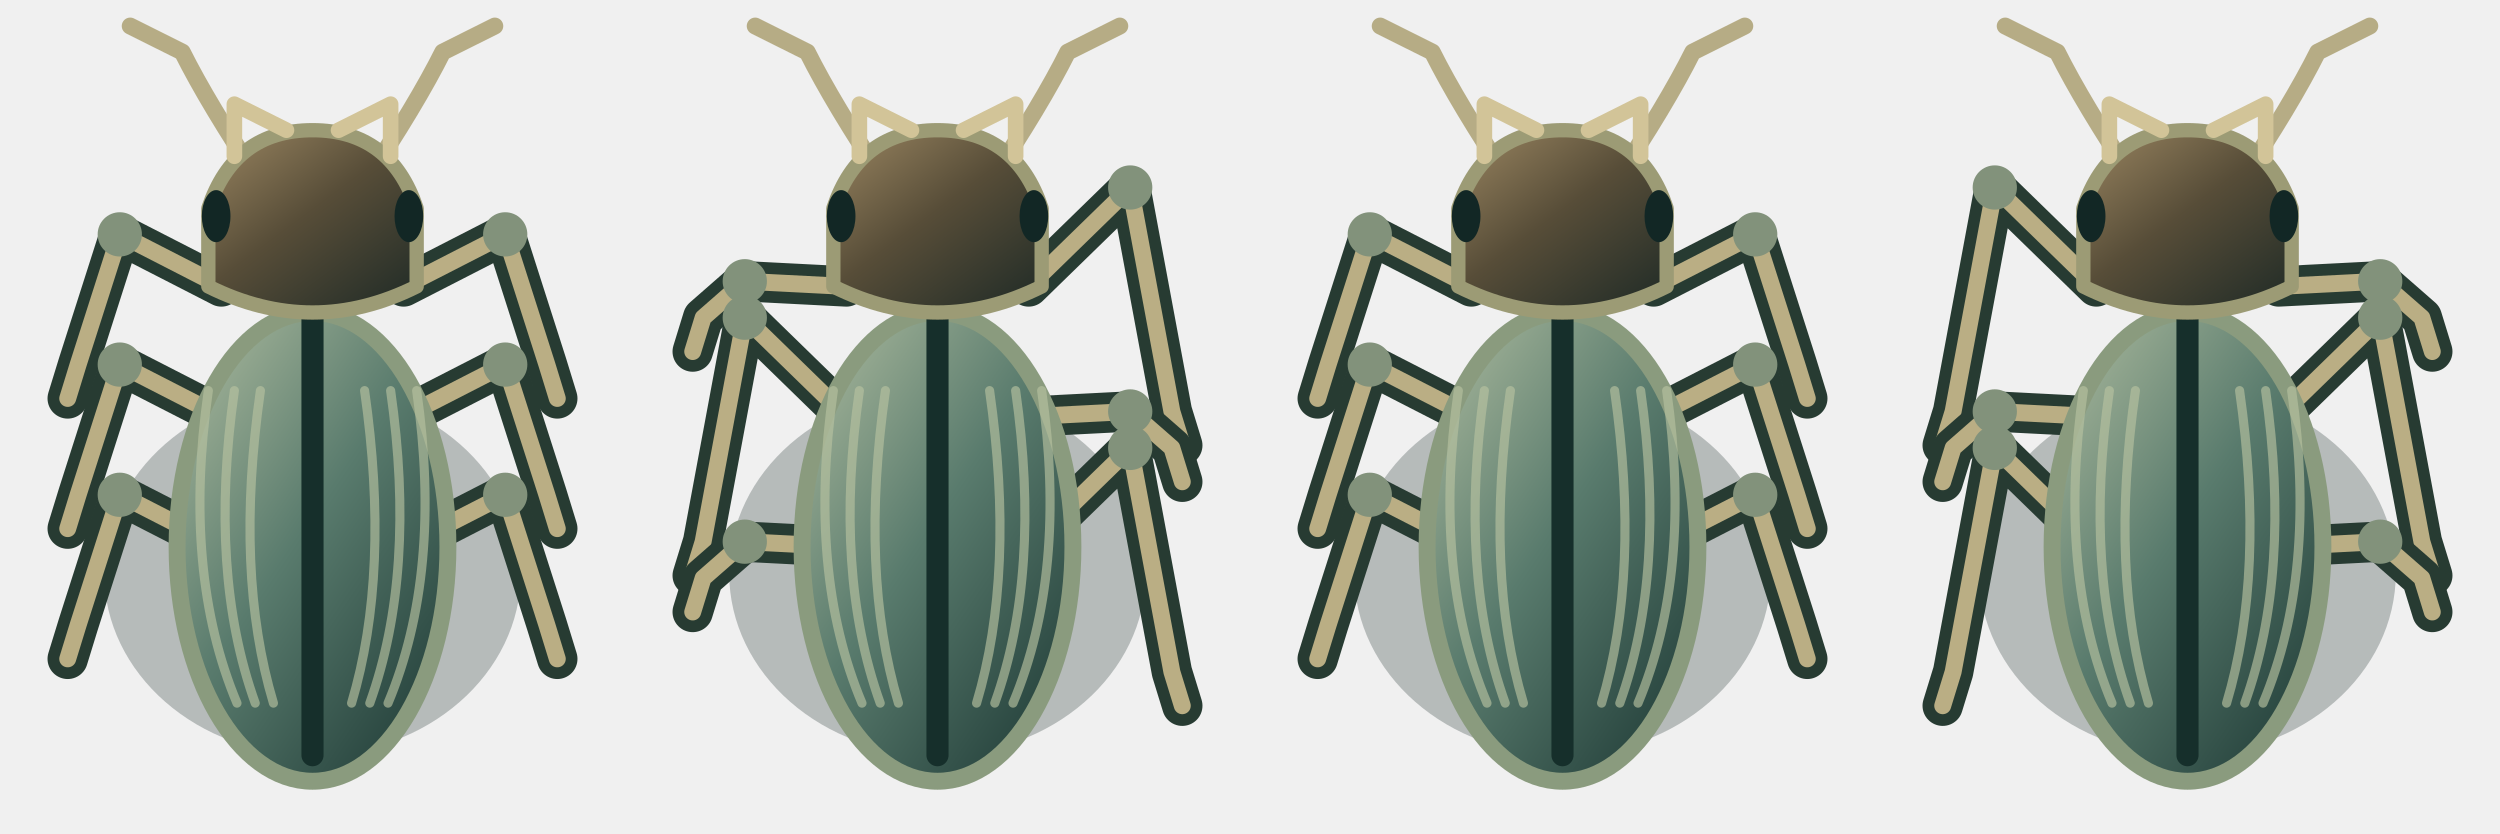
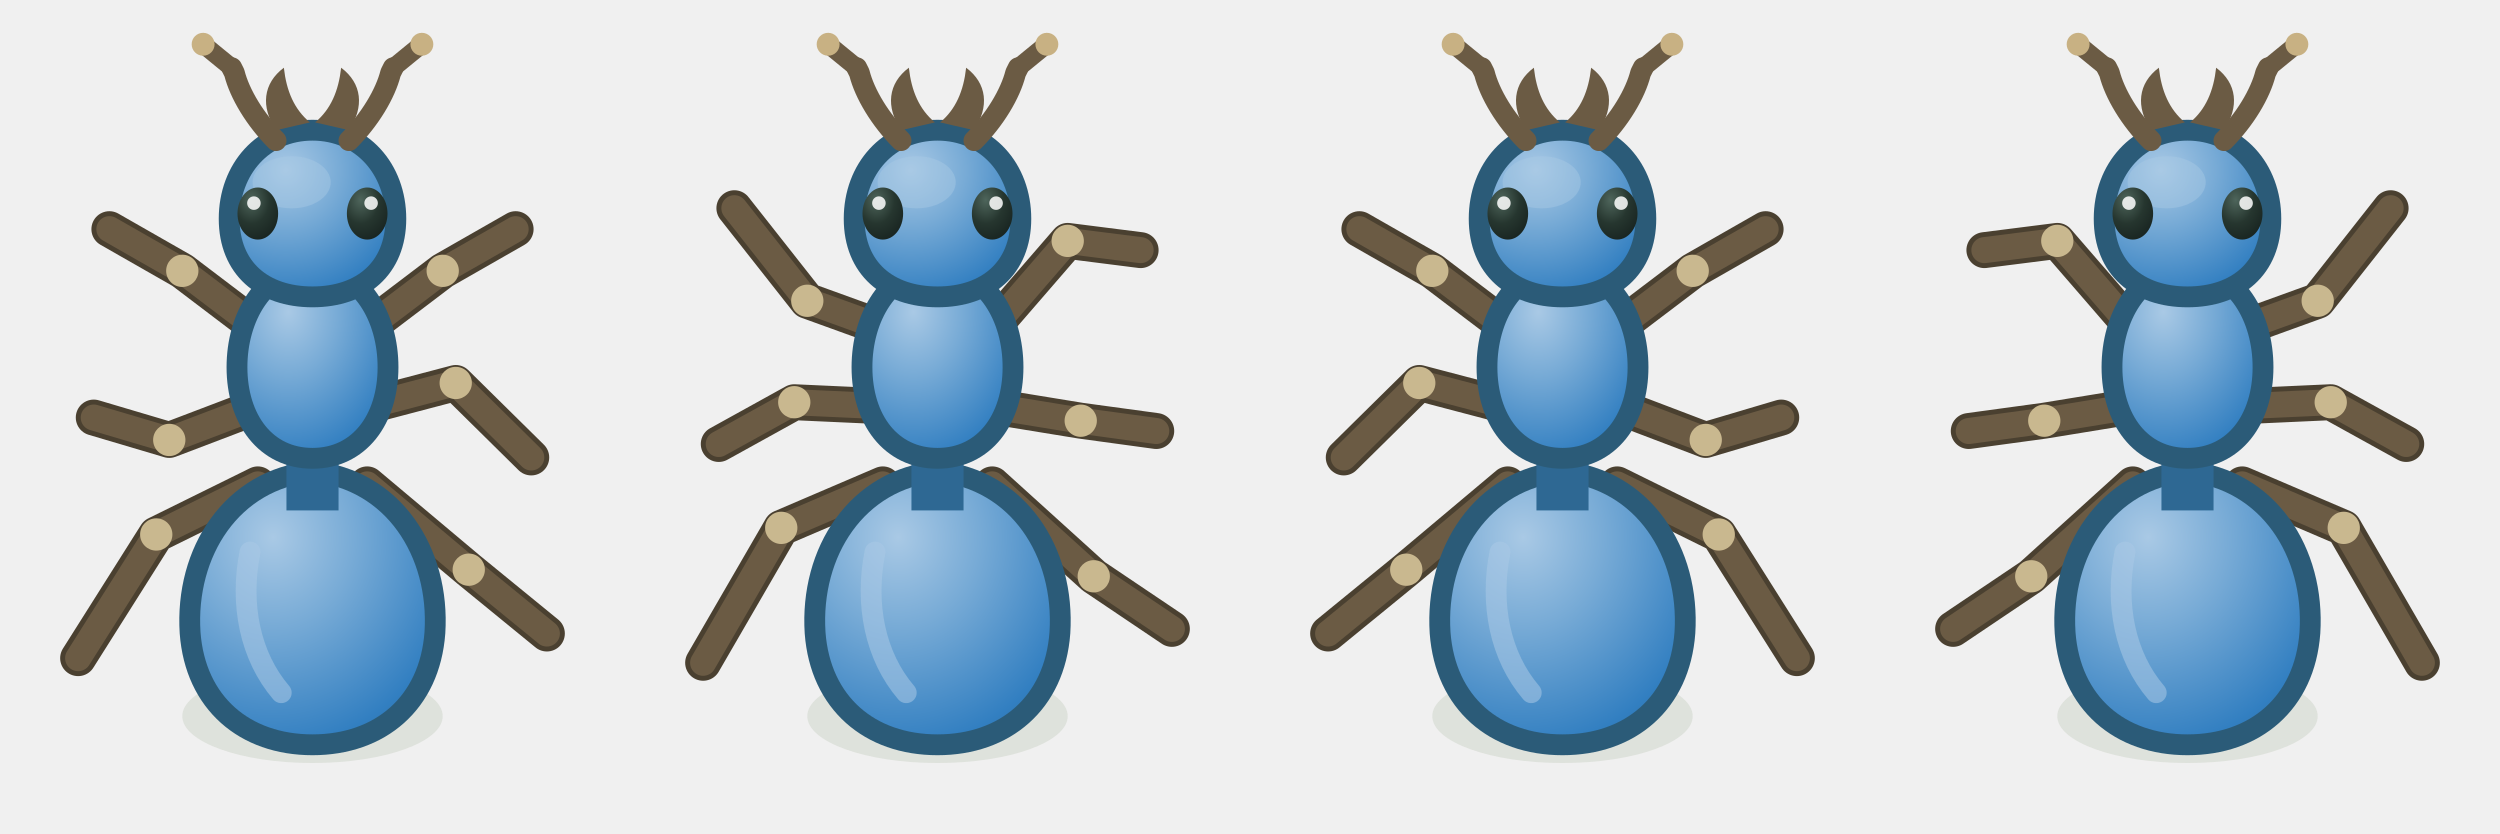
<svg xmlns="http://www.w3.org/2000/svg" width="96" height="32" viewBox="0 0 96 32">
  <defs>
-     <linearGradient id="wood" x1="0%" y1="0%" x2="85%" y2="100%">
-       <stop offset="0.000" stop-color="#9b8661" />
-       <stop offset="0.500" stop-color="#574d38" />
-       <stop offset="1.000" stop-color="#252e28" />
+     <radialGradient id="own" cx="0.34" cy="0.24" r="0.96">
+       <stop offset="0" stop-color="#A9C9E5" />
+       <stop offset="0.34" stop-color="#78ABD6" />
+       <stop offset="0.8" stop-color="#327FC1" />
+       <stop offset="1" stop-color="#2E6893" />
+     </radialGradient>
+     <linearGradient id="shell" x1="0" y1="0" x2="0.35" y2="1">
+       <stop offset="0" stop-color="#78ABD6" />
+       <stop offset="1" stop-color="#2E6893" />
    </linearGradient>
-     <linearGradient id="shell" x1="0%" y1="0%" x2="85%" y2="100%">
-       <stop offset="0.000" stop-color="#d4c5a0" />
-       <stop offset="0.500" stop-color="#8e9175" />
-       <stop offset="1.000" stop-color="#3b5047" />
-     </linearGradient>
-     <linearGradient id="copper" x1="0%" y1="0%" x2="85%" y2="100%">
-       <stop offset="0.000" stop-color="#e0cb94" />
-       <stop offset="0.333" stop-color="#9c8051" />
-       <stop offset="0.667" stop-color="#493f30" />
-       <stop offset="1.000" stop-color="#b49b66" />
-     </linearGradient>
-     <linearGradient id="resin" x1="0%" y1="0%" x2="85%" y2="100%">
-       <stop offset="0.000" stop-color="#ead2a0" />
-       <stop offset="0.333" stop-color="#ac864e" />
-       <stop offset="0.667" stop-color="#614e32" />
-       <stop offset="1.000" stop-color="#273934" />
-     </linearGradient>
-     <linearGradient id="wing" x1="0%" y1="0%" x2="85%" y2="100%">
-       <stop offset="0.000" stop-color="#b0bda0" />
-       <stop offset="0.500" stop-color="#597b6d" />
-       <stop offset="1.000" stop-color="#223e39" />
-     </linearGradient>
-     <linearGradient id="dark" x1="0%" y1="0%" x2="85%" y2="100%">
-       <stop offset="0.000" stop-color="#091919" />
-       <stop offset="1.000" stop-color="#26352e" />
-     </linearGradient>
-     <radialGradient id="lamp" cx="35%" cy="27%" r="80%">
-       <stop offset="0.000" stop-color="#fff0c0" />
-       <stop offset="0.500" stop-color="#b58d4d" />
-       <stop offset="1.000" stop-color="#473c2d" />
+     <radialGradient id="eye" cx="0.34" cy="0.24" r="0.9">
+       <stop offset="0" stop-color="#4E655B" />
+       <stop offset="0.5" stop-color="#26362F" />
+       <stop offset="1" stop-color="#16211E" />
    </radialGradient>
    <clipPath id="cell0" clipPathUnits="userSpaceOnUse">
      <rect x="0" y="0" width="24" height="32" />
    </clipPath>
    <clipPath id="cell1" clipPathUnits="userSpaceOnUse">
      <rect x="0" y="0" width="24" height="32" />
    </clipPath>
    <clipPath id="cell2" clipPathUnits="userSpaceOnUse">
      <rect x="0" y="0" width="24" height="32" />
    </clipPath>
    <clipPath id="cell3" clipPathUnits="userSpaceOnUse">
      <rect x="0" y="0" width="24" height="32" />
    </clipPath>
  </defs>
  <g transform="translate(0 0)" data-frame="0" data-bounds="0 0 24 32">
    <g clip-path="url(#cell0)">
-       <ellipse cx="12" cy="22" rx="8" ry="7" fill="#081a18" stroke="none" stroke-width="1" opacity="0.25" />
-       <path d="M8.5 11 L4.6 9.00 L3.0 14.00 l-0.4 1.3" fill="none" stroke="#273b32" stroke-width="1.55" opacity="1" stroke-linejoin="round" stroke-linecap="round" />
-       <path d="M8.5 11 L4.6 9.00 L3.0 14.00 l-0.4 1.3" fill="none" stroke="#baae84" stroke-width="0.65" opacity="1" stroke-linejoin="round" stroke-linecap="round" />
-       <ellipse cx="4.6" cy="9.0" rx="0.85" ry="0.85" fill="#82927b" stroke="none" stroke-width="1" opacity="1" />
-       <path d="M8.5 16 L4.6 14.00 L3.0 19.00 l-0.4 1.3" fill="none" stroke="#273b32" stroke-width="1.55" opacity="1" stroke-linejoin="round" stroke-linecap="round" />
-       <path d="M8.5 16 L4.6 14.00 L3.0 19.00 l-0.4 1.3" fill="none" stroke="#baae84" stroke-width="0.65" opacity="1" stroke-linejoin="round" stroke-linecap="round" />
-       <ellipse cx="4.6" cy="14.0" rx="0.85" ry="0.85" fill="#82927b" stroke="none" stroke-width="1" opacity="1" />
-       <path d="M8.5 21 L4.6 19.00 L3.0 24.00 l-0.4 1.3" fill="none" stroke="#273b32" stroke-width="1.55" opacity="1" stroke-linejoin="round" stroke-linecap="round" />
-       <path d="M8.5 21 L4.6 19.00 L3.0 24.00 l-0.4 1.3" fill="none" stroke="#baae84" stroke-width="0.65" opacity="1" stroke-linejoin="round" stroke-linecap="round" />
-       <ellipse cx="4.6" cy="19.0" rx="0.85" ry="0.85" fill="#82927b" stroke="none" stroke-width="1" opacity="1" />
-       <path d="M15.5 11 L19.4 9.00 L21.0 14.00 l0.4 1.3" fill="none" stroke="#273b32" stroke-width="1.55" opacity="1" stroke-linejoin="round" stroke-linecap="round" />
-       <path d="M15.5 11 L19.4 9.00 L21.0 14.00 l0.4 1.3" fill="none" stroke="#baae84" stroke-width="0.65" opacity="1" stroke-linejoin="round" stroke-linecap="round" />
-       <ellipse cx="19.4" cy="9.0" rx="0.85" ry="0.85" fill="#82927b" stroke="none" stroke-width="1" opacity="1" />
-       <path d="M15.5 16 L19.4 14.00 L21.0 19.00 l0.4 1.3" fill="none" stroke="#273b32" stroke-width="1.55" opacity="1" stroke-linejoin="round" stroke-linecap="round" />
-       <path d="M15.5 16 L19.4 14.00 L21.0 19.00 l0.4 1.3" fill="none" stroke="#baae84" stroke-width="0.65" opacity="1" stroke-linejoin="round" stroke-linecap="round" />
-       <ellipse cx="19.4" cy="14.0" rx="0.85" ry="0.85" fill="#82927b" stroke="none" stroke-width="1" opacity="1" />
-       <path d="M15.5 21 L19.4 19.00 L21.0 24.00 l0.4 1.3" fill="none" stroke="#273b32" stroke-width="1.55" opacity="1" stroke-linejoin="round" stroke-linecap="round" />
-       <path d="M15.5 21 L19.4 19.00 L21.0 24.00 l0.4 1.3" fill="none" stroke="#baae84" stroke-width="0.65" opacity="1" stroke-linejoin="round" stroke-linecap="round" />
-       <ellipse cx="19.4" cy="19.0" rx="0.85" ry="0.85" fill="#82927b" stroke="none" stroke-width="1" opacity="1" />
-       <path d="M10 7 Q8 4 7 2 L5 1 M14 7 Q16 4 17 2 L19 1" fill="none" stroke="#b6ac85" stroke-width="0.65" opacity="1" stroke-linejoin="round" stroke-linecap="round" />
-       <ellipse cx="12" cy="21" rx="5.2" ry="9" fill="url(#wing)" stroke="#8a9b7e" stroke-width="0.65" opacity="1" />
-       <path d="M12 12 V29" fill="none" stroke="#162f2b" stroke-width="0.85" opacity="1" stroke-linejoin="round" stroke-linecap="round" />
-       <path d="M10 15 Q9 22 10.5 27" fill="none" stroke="#b7c2a0" stroke-width="0.35" opacity="0.65" stroke-linejoin="round" stroke-linecap="round" />
-       <path d="M9 15 Q8 22 9.8 27" fill="none" stroke="#b7c2a0" stroke-width="0.35" opacity="0.65" stroke-linejoin="round" stroke-linecap="round" />
-       <path d="M8 15 Q7 22 9.1 27" fill="none" stroke="#b7c2a0" stroke-width="0.35" opacity="0.65" stroke-linejoin="round" stroke-linecap="round" />
-       <path d="M14 15 Q15 22 13.5 27" fill="none" stroke="#b7c2a0" stroke-width="0.35" opacity="0.65" stroke-linejoin="round" stroke-linecap="round" />
-       <path d="M15 15 Q16 22 14.2 27" fill="none" stroke="#b7c2a0" stroke-width="0.35" opacity="0.65" stroke-linejoin="round" stroke-linecap="round" />
-       <path d="M16 15 Q17 22 14.9 27" fill="none" stroke="#b7c2a0" stroke-width="0.35" opacity="0.65" stroke-linejoin="round" stroke-linecap="round" />
-       <path d="M8 11 L8 8 Q9 5 12 5 Q15 5 16 8 L16 11 Q12 13 8 11Z" fill="url(#wood)" stroke="#9c9b75" stroke-width="0.55" opacity="1" stroke-linejoin="round" stroke-linecap="round" />
-       <path d="M9 6 L9 4 11 5 M15 6 L15 4 13 5" fill="none" stroke="#d2c498" stroke-width="0.6" opacity="1" stroke-linejoin="round" stroke-linecap="round" />
-       <ellipse cx="8.3" cy="8.3" rx="0.55" ry="1" fill="#122725" stroke="none" stroke-width="1" opacity="1" />
-       <ellipse cx="15.7" cy="8.3" rx="0.55" ry="1" fill="#122725" stroke="none" stroke-width="1" opacity="1" />
+       <ellipse cx="12" cy="27.5" rx="5" ry="1.8" fill="#7E9670" opacity=".16" />
+       <path d="M9.9 12.6L7 10.4L4.2 8.8" fill="none" stroke="#4A4030" stroke-width="1.38" stroke-linecap="round" stroke-linejoin="round" />
+       <path d="M9.9 12.6L7 10.4L4.2 8.8" fill="none" stroke="#6B5B44" stroke-width="1" stroke-linecap="round" stroke-linejoin="round" />
+       <circle cx="7" cy="10.4" r="0.62" fill="#C9B88F" />
+       <path d="M9.9 15.6L6.5 16.894L3.6 16.034" fill="none" stroke="#4A4030" stroke-width="1.38" stroke-linecap="round" stroke-linejoin="round" />
+       <path d="M9.9 15.6L6.5 16.894L3.6 16.034" fill="none" stroke="#6B5B44" stroke-width="1" stroke-linecap="round" stroke-linejoin="round" />
+       <circle cx="6.5" cy="16.894" r="0.62" fill="#C9B88F" />
+       <path d="M9.9 18.6L6 20.524L3 25.273" fill="none" stroke="#4A4030" stroke-width="1.38" stroke-linecap="round" stroke-linejoin="round" />
+       <path d="M9.9 18.6L6 20.524L3 25.273" fill="none" stroke="#6B5B44" stroke-width="1" stroke-linecap="round" stroke-linejoin="round" />
+       <circle cx="6" cy="20.524" r="0.62" fill="#C9B88F" />
+       <path d="M14.1 12.6L17 10.4L19.8 8.8" fill="none" stroke="#4A4030" stroke-width="1.38" stroke-linecap="round" stroke-linejoin="round" />
+       <path d="M14.1 12.6L17 10.4L19.8 8.8" fill="none" stroke="#6B5B44" stroke-width="1" stroke-linecap="round" stroke-linejoin="round" />
+       <circle cx="17" cy="10.4" r="0.62" fill="#C9B88F" />
+       <path d="M14.1 15.6L17.5 14.706L20.4 17.566" fill="none" stroke="#4A4030" stroke-width="1.38" stroke-linecap="round" stroke-linejoin="round" />
+       <path d="M14.1 15.6L17.5 14.706L20.4 17.566" fill="none" stroke="#6B5B44" stroke-width="1" stroke-linecap="round" stroke-linejoin="round" />
+       <circle cx="17.5" cy="14.706" r="0.62" fill="#C9B88F" />
+       <path d="M14.1 18.6L18 21.876L21 24.327" fill="none" stroke="#4A4030" stroke-width="1.38" stroke-linecap="round" stroke-linejoin="round" />
+       <path d="M14.1 18.6L18 21.876L21 24.327" fill="none" stroke="#6B5B44" stroke-width="1" stroke-linecap="round" stroke-linejoin="round" />
+       <circle cx="18" cy="21.876" r="0.62" fill="#C9B88F" />
+       <path d="M12 18.1C15.1 18.4 16.9 21.2 16.7 24.3C16.5 27 14.6 28.6 12 28.6C9.4 28.6 7.5 27 7.3 24.3C7.1 21.2 8.9 18.4 12 18.1Z" fill="url(#own)" stroke="#2B5B78" stroke-width=".8" />
+       <path d="M9.6 21.2C9.2 23.2 9.6 25.2 10.8 26.6" fill="none" stroke="#A9C9E5" stroke-width="0.8" stroke-linecap="round" stroke-linejoin="round" opacity=".55" />
+       <path d="M11 16.6H13V19.6H11Z" fill="#2E6893" />
+       <path d="M12 10.2C13.9 10.4 14.9 12.2 14.9 14.1C14.9 16.1 13.8 17.6 12 17.6C10.2 17.6 9.1 16.1 9.1 14.1C9.1 12.2 10.1 10.4 12 10.2Z" fill="url(#own)" stroke="#2B5B78" stroke-width=".8" />
+       <path d="M12 5C13.9 5 15.2 6.5 15.2 8.4C15.2 10.3 13.9 11.4 12 11.4C10.1 11.4 8.8 10.3 8.8 8.4C8.8 6.5 10.1 5 12 5Z" fill="url(#own)" stroke="#2B5B78" stroke-width=".8" />
+       <ellipse cx="11.2" cy="7" rx="1.5" ry="1" fill="#A9C9E5" opacity=".45" />
+       <path d="M10.6 5C10 4.1 10.1 3.2 10.9 2.6C11 3.5 11.3 4.2 11.9 4.7Z" fill="#6B5B44" />
+       <path d="M13.4 5C14 4.1 13.9 3.2 13.1 2.6C13 3.5 12.7 4.2 12.1 4.7Z" fill="#6B5B44" />
+       <ellipse cx="9.9" cy="8.2" rx="0.78" ry="1" fill="url(#eye)" />
+       <circle cx="9.75" cy="7.8" r="0.26" fill="#FFFFFF" opacity=".85" />
+       <ellipse cx="14.1" cy="8.2" rx="0.78" ry="1" fill="url(#eye)" />
+       <circle cx="14.25" cy="7.8" r="0.26" fill="#FFFFFF" opacity=".85" />
+       <path d="M10.6 5.4C9.8 4.6 9.2 3.6 9 2.8L8.9 2.6" fill="none" stroke="#6B5B44" stroke-width="0.8" stroke-linecap="round" stroke-linejoin="round" />
+       <path d="M8.9 2.6L7.8 1.7" fill="none" stroke="#6B5B44" stroke-width="0.7" stroke-linecap="round" stroke-linejoin="round" />
+       <path d="M13.4 5.4C14.2 4.6 14.8 3.6 15 2.8L15.1 2.6" fill="none" stroke="#6B5B44" stroke-width="0.8" stroke-linecap="round" stroke-linejoin="round" />
+       <path d="M15.1 2.6L16.2 1.7" fill="none" stroke="#6B5B44" stroke-width="0.7" stroke-linecap="round" stroke-linejoin="round" />
+       <circle cx="7.8" cy="1.7" r="0.44" fill="#C8B183" />
+       <circle cx="16.2" cy="1.7" r="0.44" fill="#C8B183" />
    </g>
  </g>
  <g transform="translate(24 0)" data-frame="1" data-bounds="0 0 24 32">
    <g clip-path="url(#cell1)">
-       <ellipse cx="12" cy="22" rx="8" ry="7" fill="#081a18" stroke="none" stroke-width="1" opacity="0.25" />
-       <path d="M8.5 11 L4.6 10.80 L3.0 12.20 l-0.4 1.3" fill="none" stroke="#273b32" stroke-width="1.55" opacity="1" stroke-linejoin="round" stroke-linecap="round" />
-       <path d="M8.5 11 L4.6 10.80 L3.0 12.20 l-0.4 1.3" fill="none" stroke="#baae84" stroke-width="0.65" opacity="1" stroke-linejoin="round" stroke-linecap="round" />
-       <ellipse cx="4.6" cy="10.8" rx="0.85" ry="0.85" fill="#82927b" stroke="none" stroke-width="1" opacity="1" />
-       <path d="M8.5 16 L4.6 12.20 L3.0 20.80 l-0.4 1.3" fill="none" stroke="#273b32" stroke-width="1.55" opacity="1" stroke-linejoin="round" stroke-linecap="round" />
-       <path d="M8.5 16 L4.6 12.20 L3.0 20.80 l-0.4 1.3" fill="none" stroke="#baae84" stroke-width="0.65" opacity="1" stroke-linejoin="round" stroke-linecap="round" />
-       <ellipse cx="4.6" cy="12.2" rx="0.85" ry="0.85" fill="#82927b" stroke="none" stroke-width="1" opacity="1" />
-       <path d="M8.5 21 L4.6 20.80 L3.0 22.20 l-0.4 1.3" fill="none" stroke="#273b32" stroke-width="1.55" opacity="1" stroke-linejoin="round" stroke-linecap="round" />
-       <path d="M8.5 21 L4.6 20.80 L3.0 22.20 l-0.4 1.3" fill="none" stroke="#baae84" stroke-width="0.65" opacity="1" stroke-linejoin="round" stroke-linecap="round" />
-       <ellipse cx="4.6" cy="20.8" rx="0.85" ry="0.85" fill="#82927b" stroke="none" stroke-width="1" opacity="1" />
-       <path d="M15.5 11 L19.4 7.20 L21.0 15.80 l0.4 1.3" fill="none" stroke="#273b32" stroke-width="1.55" opacity="1" stroke-linejoin="round" stroke-linecap="round" />
-       <path d="M15.5 11 L19.4 7.20 L21.0 15.80 l0.4 1.3" fill="none" stroke="#baae84" stroke-width="0.65" opacity="1" stroke-linejoin="round" stroke-linecap="round" />
-       <ellipse cx="19.4" cy="7.2" rx="0.85" ry="0.85" fill="#82927b" stroke="none" stroke-width="1" opacity="1" />
-       <path d="M15.5 16 L19.4 15.80 L21.0 17.20 l0.4 1.3" fill="none" stroke="#273b32" stroke-width="1.55" opacity="1" stroke-linejoin="round" stroke-linecap="round" />
-       <path d="M15.5 16 L19.4 15.80 L21.0 17.20 l0.4 1.3" fill="none" stroke="#baae84" stroke-width="0.65" opacity="1" stroke-linejoin="round" stroke-linecap="round" />
-       <ellipse cx="19.4" cy="15.8" rx="0.85" ry="0.85" fill="#82927b" stroke="none" stroke-width="1" opacity="1" />
-       <path d="M15.5 21 L19.4 17.20 L21.0 25.80 l0.4 1.3" fill="none" stroke="#273b32" stroke-width="1.55" opacity="1" stroke-linejoin="round" stroke-linecap="round" />
-       <path d="M15.5 21 L19.4 17.20 L21.0 25.80 l0.4 1.3" fill="none" stroke="#baae84" stroke-width="0.65" opacity="1" stroke-linejoin="round" stroke-linecap="round" />
-       <ellipse cx="19.4" cy="17.2" rx="0.85" ry="0.85" fill="#82927b" stroke="none" stroke-width="1" opacity="1" />
-       <path d="M10 7 Q8 4 7 2 L5 1 M14 7 Q16 4 17 2 L19 1" fill="none" stroke="#b6ac85" stroke-width="0.65" opacity="1" stroke-linejoin="round" stroke-linecap="round" />
-       <ellipse cx="12" cy="21" rx="5.2" ry="9" fill="url(#wing)" stroke="#8a9b7e" stroke-width="0.65" opacity="1" />
-       <path d="M12 12 V29" fill="none" stroke="#162f2b" stroke-width="0.85" opacity="1" stroke-linejoin="round" stroke-linecap="round" />
-       <path d="M10 15 Q9 22 10.5 27" fill="none" stroke="#b7c2a0" stroke-width="0.35" opacity="0.65" stroke-linejoin="round" stroke-linecap="round" />
-       <path d="M9 15 Q8 22 9.8 27" fill="none" stroke="#b7c2a0" stroke-width="0.35" opacity="0.65" stroke-linejoin="round" stroke-linecap="round" />
-       <path d="M8 15 Q7 22 9.1 27" fill="none" stroke="#b7c2a0" stroke-width="0.35" opacity="0.65" stroke-linejoin="round" stroke-linecap="round" />
-       <path d="M14 15 Q15 22 13.5 27" fill="none" stroke="#b7c2a0" stroke-width="0.35" opacity="0.65" stroke-linejoin="round" stroke-linecap="round" />
-       <path d="M15 15 Q16 22 14.2 27" fill="none" stroke="#b7c2a0" stroke-width="0.35" opacity="0.65" stroke-linejoin="round" stroke-linecap="round" />
-       <path d="M16 15 Q17 22 14.9 27" fill="none" stroke="#b7c2a0" stroke-width="0.35" opacity="0.65" stroke-linejoin="round" stroke-linecap="round" />
-       <path d="M8 11 L8 8 Q9 5 12 5 Q15 5 16 8 L16 11 Q12 13 8 11Z" fill="url(#wood)" stroke="#9c9b75" stroke-width="0.55" opacity="1" stroke-linejoin="round" stroke-linecap="round" />
-       <path d="M9 6 L9 4 11 5 M15 6 L15 4 13 5" fill="none" stroke="#d2c498" stroke-width="0.6" opacity="1" stroke-linejoin="round" stroke-linecap="round" />
-       <ellipse cx="8.3" cy="8.3" rx="0.55" ry="1" fill="#122725" stroke="none" stroke-width="1" opacity="1" />
-       <ellipse cx="15.7" cy="8.3" rx="0.55" ry="1" fill="#122725" stroke="none" stroke-width="1" opacity="1" />
+       <ellipse cx="12" cy="27.5" rx="5" ry="1.8" fill="#7E9670" opacity=".16" />
+       <path d="M9.9 12.6L7 11.55L4.2 7.995" fill="none" stroke="#4A4030" stroke-width="1.38" stroke-linecap="round" stroke-linejoin="round" />
+       <path d="M9.9 12.6L7 11.55L4.2 7.995" fill="none" stroke="#6B5B44" stroke-width="1" stroke-linecap="round" stroke-linejoin="round" />
+       <circle cx="7" cy="11.55" r="0.62" fill="#C9B88F" />
+       <path d="M9.9 15.6L6.5 15.445L3.6 17.049" fill="none" stroke="#4A4030" stroke-width="1.38" stroke-linecap="round" stroke-linejoin="round" />
+       <path d="M9.9 15.6L6.5 15.445L3.6 17.049" fill="none" stroke="#6B5B44" stroke-width="1" stroke-linecap="round" stroke-linejoin="round" />
+       <circle cx="6.5" cy="15.445" r="0.62" fill="#C9B88F" />
+       <path d="M9.9 18.6L6 20.27L3 25.451" fill="none" stroke="#4A4030" stroke-width="1.38" stroke-linecap="round" stroke-linejoin="round" />
+       <path d="M9.9 18.6L6 20.27L3 25.451" fill="none" stroke="#6B5B44" stroke-width="1" stroke-linecap="round" stroke-linejoin="round" />
+       <circle cx="6" cy="20.27" r="0.62" fill="#C9B88F" />
+       <path d="M14.1 12.6L17 9.25L19.8 9.605" fill="none" stroke="#4A4030" stroke-width="1.38" stroke-linecap="round" stroke-linejoin="round" />
+       <path d="M14.1 12.6L17 9.25L19.8 9.605" fill="none" stroke="#6B5B44" stroke-width="1" stroke-linecap="round" stroke-linejoin="round" />
+       <circle cx="17" cy="9.25" r="0.62" fill="#C9B88F" />
+       <path d="M14.1 15.6L17.5 16.155L20.4 16.551" fill="none" stroke="#4A4030" stroke-width="1.38" stroke-linecap="round" stroke-linejoin="round" />
+       <path d="M14.1 15.6L17.5 16.155L20.4 16.551" fill="none" stroke="#6B5B44" stroke-width="1" stroke-linecap="round" stroke-linejoin="round" />
+       <circle cx="17.5" cy="16.155" r="0.62" fill="#C9B88F" />
+       <path d="M14.1 18.6L18 22.13L21 24.149" fill="none" stroke="#4A4030" stroke-width="1.38" stroke-linecap="round" stroke-linejoin="round" />
+       <path d="M14.1 18.6L18 22.13L21 24.149" fill="none" stroke="#6B5B44" stroke-width="1" stroke-linecap="round" stroke-linejoin="round" />
+       <circle cx="18" cy="22.13" r="0.62" fill="#C9B88F" />
+       <path d="M12 18.1C15.1 18.4 16.9 21.2 16.7 24.3C16.5 27 14.6 28.6 12 28.6C9.4 28.6 7.5 27 7.3 24.3C7.1 21.2 8.9 18.4 12 18.1Z" fill="url(#own)" stroke="#2B5B78" stroke-width=".8" />
+       <path d="M9.6 21.2C9.2 23.2 9.6 25.2 10.8 26.6" fill="none" stroke="#A9C9E5" stroke-width="0.8" stroke-linecap="round" stroke-linejoin="round" opacity=".55" />
+       <path d="M11 16.6H13V19.6H11Z" fill="#2E6893" />
+       <path d="M12 10.2C13.9 10.4 14.9 12.2 14.9 14.1C14.9 16.1 13.8 17.6 12 17.6C10.2 17.6 9.1 16.1 9.1 14.1C9.1 12.2 10.1 10.4 12 10.2Z" fill="url(#own)" stroke="#2B5B78" stroke-width=".8" />
+       <path d="M12 5C13.9 5 15.2 6.5 15.2 8.4C15.2 10.3 13.9 11.4 12 11.4C10.1 11.4 8.8 10.3 8.8 8.4C8.8 6.5 10.1 5 12 5Z" fill="url(#own)" stroke="#2B5B78" stroke-width=".8" />
+       <ellipse cx="11.2" cy="7" rx="1.5" ry="1" fill="#A9C9E5" opacity=".45" />
+       <path d="M10.6 5C10 4.1 10.1 3.2 10.9 2.6C11 3.5 11.3 4.2 11.9 4.7Z" fill="#6B5B44" />
+       <path d="M13.4 5C14 4.1 13.9 3.2 13.1 2.6C13 3.5 12.7 4.2 12.1 4.7Z" fill="#6B5B44" />
+       <ellipse cx="9.9" cy="8.2" rx="0.78" ry="1" fill="url(#eye)" />
+       <circle cx="9.75" cy="7.8" r="0.26" fill="#FFFFFF" opacity=".85" />
+       <ellipse cx="14.1" cy="8.2" rx="0.78" ry="1" fill="url(#eye)" />
+       <circle cx="14.25" cy="7.8" r="0.26" fill="#FFFFFF" opacity=".85" />
+       <path d="M10.6 5.4C9.8 4.6 9.2 3.6 9 2.8L8.9 2.6" fill="none" stroke="#6B5B44" stroke-width="0.8" stroke-linecap="round" stroke-linejoin="round" />
+       <path d="M8.9 2.6L7.8 1.7" fill="none" stroke="#6B5B44" stroke-width="0.7" stroke-linecap="round" stroke-linejoin="round" />
+       <path d="M13.4 5.4C14.2 4.6 14.8 3.6 15 2.8L15.1 2.6" fill="none" stroke="#6B5B44" stroke-width="0.8" stroke-linecap="round" stroke-linejoin="round" />
+       <path d="M15.1 2.6L16.2 1.7" fill="none" stroke="#6B5B44" stroke-width="0.7" stroke-linecap="round" stroke-linejoin="round" />
+       <circle cx="7.8" cy="1.7" r="0.44" fill="#C8B183" />
+       <circle cx="16.2" cy="1.7" r="0.44" fill="#C8B183" />
    </g>
  </g>
  <g transform="translate(48 0)" data-frame="2" data-bounds="0 0 24 32">
    <g clip-path="url(#cell2)">
-       <ellipse cx="12" cy="22" rx="8" ry="7" fill="#081a18" stroke="none" stroke-width="1" opacity="0.25" />
-       <path d="M8.5 11 L4.6 9.00 L3.0 14.00 l-0.4 1.3" fill="none" stroke="#273b32" stroke-width="1.55" opacity="1" stroke-linejoin="round" stroke-linecap="round" />
-       <path d="M8.5 11 L4.6 9.00 L3.0 14.00 l-0.4 1.3" fill="none" stroke="#baae84" stroke-width="0.65" opacity="1" stroke-linejoin="round" stroke-linecap="round" />
-       <ellipse cx="4.6" cy="9.0" rx="0.85" ry="0.85" fill="#82927b" stroke="none" stroke-width="1" opacity="1" />
-       <path d="M8.5 16 L4.6 14.00 L3.0 19.00 l-0.4 1.3" fill="none" stroke="#273b32" stroke-width="1.55" opacity="1" stroke-linejoin="round" stroke-linecap="round" />
-       <path d="M8.5 16 L4.6 14.00 L3.0 19.00 l-0.4 1.3" fill="none" stroke="#baae84" stroke-width="0.65" opacity="1" stroke-linejoin="round" stroke-linecap="round" />
-       <ellipse cx="4.6" cy="14.0" rx="0.85" ry="0.85" fill="#82927b" stroke="none" stroke-width="1" opacity="1" />
-       <path d="M8.5 21 L4.6 19.00 L3.0 24.00 l-0.4 1.3" fill="none" stroke="#273b32" stroke-width="1.55" opacity="1" stroke-linejoin="round" stroke-linecap="round" />
-       <path d="M8.5 21 L4.6 19.00 L3.0 24.00 l-0.4 1.3" fill="none" stroke="#baae84" stroke-width="0.65" opacity="1" stroke-linejoin="round" stroke-linecap="round" />
-       <ellipse cx="4.6" cy="19.0" rx="0.85" ry="0.85" fill="#82927b" stroke="none" stroke-width="1" opacity="1" />
-       <path d="M15.5 11 L19.4 9.00 L21.0 14.00 l0.4 1.3" fill="none" stroke="#273b32" stroke-width="1.55" opacity="1" stroke-linejoin="round" stroke-linecap="round" />
-       <path d="M15.5 11 L19.4 9.00 L21.0 14.00 l0.4 1.3" fill="none" stroke="#baae84" stroke-width="0.65" opacity="1" stroke-linejoin="round" stroke-linecap="round" />
-       <ellipse cx="19.4" cy="9.0" rx="0.85" ry="0.85" fill="#82927b" stroke="none" stroke-width="1" opacity="1" />
-       <path d="M15.5 16 L19.4 14.00 L21.0 19.00 l0.4 1.3" fill="none" stroke="#273b32" stroke-width="1.55" opacity="1" stroke-linejoin="round" stroke-linecap="round" />
-       <path d="M15.5 16 L19.4 14.00 L21.0 19.00 l0.4 1.3" fill="none" stroke="#baae84" stroke-width="0.65" opacity="1" stroke-linejoin="round" stroke-linecap="round" />
-       <ellipse cx="19.4" cy="14.0" rx="0.85" ry="0.85" fill="#82927b" stroke="none" stroke-width="1" opacity="1" />
-       <path d="M15.5 21 L19.4 19.00 L21.0 24.00 l0.4 1.3" fill="none" stroke="#273b32" stroke-width="1.55" opacity="1" stroke-linejoin="round" stroke-linecap="round" />
-       <path d="M15.5 21 L19.4 19.00 L21.0 24.00 l0.4 1.3" fill="none" stroke="#baae84" stroke-width="0.65" opacity="1" stroke-linejoin="round" stroke-linecap="round" />
-       <ellipse cx="19.4" cy="19.0" rx="0.85" ry="0.85" fill="#82927b" stroke="none" stroke-width="1" opacity="1" />
-       <path d="M10 7 Q8 4 7 2 L5 1 M14 7 Q16 4 17 2 L19 1" fill="none" stroke="#b6ac85" stroke-width="0.65" opacity="1" stroke-linejoin="round" stroke-linecap="round" />
-       <ellipse cx="12" cy="21" rx="5.2" ry="9" fill="url(#wing)" stroke="#8a9b7e" stroke-width="0.65" opacity="1" />
-       <path d="M12 12 V29" fill="none" stroke="#162f2b" stroke-width="0.85" opacity="1" stroke-linejoin="round" stroke-linecap="round" />
-       <path d="M10 15 Q9 22 10.5 27" fill="none" stroke="#b7c2a0" stroke-width="0.35" opacity="0.65" stroke-linejoin="round" stroke-linecap="round" />
-       <path d="M9 15 Q8 22 9.8 27" fill="none" stroke="#b7c2a0" stroke-width="0.35" opacity="0.65" stroke-linejoin="round" stroke-linecap="round" />
-       <path d="M8 15 Q7 22 9.1 27" fill="none" stroke="#b7c2a0" stroke-width="0.35" opacity="0.65" stroke-linejoin="round" stroke-linecap="round" />
-       <path d="M14 15 Q15 22 13.5 27" fill="none" stroke="#b7c2a0" stroke-width="0.35" opacity="0.65" stroke-linejoin="round" stroke-linecap="round" />
-       <path d="M15 15 Q16 22 14.2 27" fill="none" stroke="#b7c2a0" stroke-width="0.35" opacity="0.65" stroke-linejoin="round" stroke-linecap="round" />
-       <path d="M16 15 Q17 22 14.9 27" fill="none" stroke="#b7c2a0" stroke-width="0.35" opacity="0.65" stroke-linejoin="round" stroke-linecap="round" />
-       <path d="M8 11 L8 8 Q9 5 12 5 Q15 5 16 8 L16 11 Q12 13 8 11Z" fill="url(#wood)" stroke="#9c9b75" stroke-width="0.55" opacity="1" stroke-linejoin="round" stroke-linecap="round" />
-       <path d="M9 6 L9 4 11 5 M15 6 L15 4 13 5" fill="none" stroke="#d2c498" stroke-width="0.6" opacity="1" stroke-linejoin="round" stroke-linecap="round" />
-       <ellipse cx="8.3" cy="8.3" rx="0.55" ry="1" fill="#122725" stroke="none" stroke-width="1" opacity="1" />
-       <ellipse cx="15.7" cy="8.3" rx="0.55" ry="1" fill="#122725" stroke="none" stroke-width="1" opacity="1" />
+       <ellipse cx="12" cy="27.5" rx="5" ry="1.8" fill="#7E9670" opacity=".16" />
+       <path d="M9.9 12.6L7 10.4L4.2 8.8" fill="none" stroke="#4A4030" stroke-width="1.38" stroke-linecap="round" stroke-linejoin="round" />
+       <path d="M9.9 12.6L7 10.4L4.2 8.8" fill="none" stroke="#6B5B44" stroke-width="1" stroke-linecap="round" stroke-linejoin="round" />
+       <circle cx="7" cy="10.4" r="0.62" fill="#C9B88F" />
+       <path d="M9.9 15.6L6.5 14.706L3.6 17.566" fill="none" stroke="#4A4030" stroke-width="1.38" stroke-linecap="round" stroke-linejoin="round" />
+       <path d="M9.9 15.6L6.5 14.706L3.6 17.566" fill="none" stroke="#6B5B44" stroke-width="1" stroke-linecap="round" stroke-linejoin="round" />
+       <circle cx="6.5" cy="14.706" r="0.62" fill="#C9B88F" />
+       <path d="M9.9 18.6L6 21.876L3 24.327" fill="none" stroke="#4A4030" stroke-width="1.38" stroke-linecap="round" stroke-linejoin="round" />
+       <path d="M9.9 18.6L6 21.876L3 24.327" fill="none" stroke="#6B5B44" stroke-width="1" stroke-linecap="round" stroke-linejoin="round" />
+       <circle cx="6" cy="21.876" r="0.62" fill="#C9B88F" />
+       <path d="M14.1 12.6L17 10.4L19.8 8.8" fill="none" stroke="#4A4030" stroke-width="1.38" stroke-linecap="round" stroke-linejoin="round" />
+       <path d="M14.1 12.6L17 10.4L19.8 8.8" fill="none" stroke="#6B5B44" stroke-width="1" stroke-linecap="round" stroke-linejoin="round" />
+       <circle cx="17" cy="10.4" r="0.62" fill="#C9B88F" />
+       <path d="M14.1 15.6L17.5 16.894L20.4 16.034" fill="none" stroke="#4A4030" stroke-width="1.38" stroke-linecap="round" stroke-linejoin="round" />
+       <path d="M14.1 15.6L17.5 16.894L20.4 16.034" fill="none" stroke="#6B5B44" stroke-width="1" stroke-linecap="round" stroke-linejoin="round" />
+       <circle cx="17.5" cy="16.894" r="0.62" fill="#C9B88F" />
+       <path d="M14.1 18.6L18 20.524L21 25.273" fill="none" stroke="#4A4030" stroke-width="1.38" stroke-linecap="round" stroke-linejoin="round" />
+       <path d="M14.1 18.6L18 20.524L21 25.273" fill="none" stroke="#6B5B44" stroke-width="1" stroke-linecap="round" stroke-linejoin="round" />
+       <circle cx="18" cy="20.524" r="0.62" fill="#C9B88F" />
+       <path d="M12 18.1C15.1 18.4 16.9 21.2 16.7 24.3C16.5 27 14.6 28.6 12 28.6C9.4 28.6 7.5 27 7.3 24.3C7.1 21.2 8.9 18.4 12 18.1Z" fill="url(#own)" stroke="#2B5B78" stroke-width=".8" />
+       <path d="M9.6 21.2C9.2 23.2 9.6 25.2 10.8 26.6" fill="none" stroke="#A9C9E5" stroke-width="0.8" stroke-linecap="round" stroke-linejoin="round" opacity=".55" />
+       <path d="M11 16.6H13V19.6H11Z" fill="#2E6893" />
+       <path d="M12 10.2C13.9 10.4 14.9 12.2 14.9 14.1C14.9 16.1 13.8 17.6 12 17.6C10.2 17.6 9.1 16.1 9.1 14.1C9.1 12.2 10.1 10.4 12 10.2Z" fill="url(#own)" stroke="#2B5B78" stroke-width=".8" />
+       <path d="M12 5C13.9 5 15.2 6.5 15.2 8.4C15.2 10.3 13.9 11.4 12 11.4C10.1 11.4 8.8 10.3 8.8 8.4C8.8 6.5 10.1 5 12 5Z" fill="url(#own)" stroke="#2B5B78" stroke-width=".8" />
+       <ellipse cx="11.2" cy="7" rx="1.5" ry="1" fill="#A9C9E5" opacity=".45" />
+       <path d="M10.6 5C10 4.1 10.1 3.2 10.9 2.6C11 3.5 11.3 4.2 11.9 4.7Z" fill="#6B5B44" />
+       <path d="M13.4 5C14 4.1 13.9 3.2 13.1 2.6C13 3.5 12.7 4.2 12.1 4.7Z" fill="#6B5B44" />
+       <ellipse cx="9.9" cy="8.2" rx="0.78" ry="1" fill="url(#eye)" />
+       <circle cx="9.75" cy="7.8" r="0.26" fill="#FFFFFF" opacity=".85" />
+       <ellipse cx="14.1" cy="8.2" rx="0.78" ry="1" fill="url(#eye)" />
+       <circle cx="14.25" cy="7.8" r="0.26" fill="#FFFFFF" opacity=".85" />
+       <path d="M10.6 5.4C9.8 4.6 9.2 3.6 9 2.8L8.9 2.6" fill="none" stroke="#6B5B44" stroke-width="0.8" stroke-linecap="round" stroke-linejoin="round" />
+       <path d="M8.9 2.6L7.8 1.7" fill="none" stroke="#6B5B44" stroke-width="0.7" stroke-linecap="round" stroke-linejoin="round" />
+       <path d="M13.4 5.4C14.2 4.6 14.8 3.6 15 2.8L15.1 2.6" fill="none" stroke="#6B5B44" stroke-width="0.8" stroke-linecap="round" stroke-linejoin="round" />
+       <path d="M15.1 2.6L16.2 1.7" fill="none" stroke="#6B5B44" stroke-width="0.7" stroke-linecap="round" stroke-linejoin="round" />
+       <circle cx="7.8" cy="1.7" r="0.44" fill="#C8B183" />
+       <circle cx="16.2" cy="1.7" r="0.44" fill="#C8B183" />
    </g>
  </g>
  <g transform="translate(72 0)" data-frame="3" data-bounds="0 0 24 32">
    <g clip-path="url(#cell3)">
-       <ellipse cx="12" cy="22" rx="8" ry="7" fill="#081a18" stroke="none" stroke-width="1" opacity="0.25" />
-       <path d="M8.5 11 L4.6 7.20 L3.0 15.80 l-0.4 1.3" fill="none" stroke="#273b32" stroke-width="1.55" opacity="1" stroke-linejoin="round" stroke-linecap="round" />
-       <path d="M8.5 11 L4.6 7.20 L3.0 15.80 l-0.4 1.3" fill="none" stroke="#baae84" stroke-width="0.65" opacity="1" stroke-linejoin="round" stroke-linecap="round" />
-       <ellipse cx="4.6" cy="7.2" rx="0.85" ry="0.85" fill="#82927b" stroke="none" stroke-width="1" opacity="1" />
-       <path d="M8.5 16 L4.6 15.80 L3.0 17.20 l-0.4 1.3" fill="none" stroke="#273b32" stroke-width="1.55" opacity="1" stroke-linejoin="round" stroke-linecap="round" />
-       <path d="M8.5 16 L4.6 15.80 L3.0 17.20 l-0.4 1.3" fill="none" stroke="#baae84" stroke-width="0.65" opacity="1" stroke-linejoin="round" stroke-linecap="round" />
-       <ellipse cx="4.6" cy="15.8" rx="0.85" ry="0.85" fill="#82927b" stroke="none" stroke-width="1" opacity="1" />
-       <path d="M8.5 21 L4.6 17.20 L3.0 25.80 l-0.4 1.3" fill="none" stroke="#273b32" stroke-width="1.55" opacity="1" stroke-linejoin="round" stroke-linecap="round" />
-       <path d="M8.5 21 L4.6 17.20 L3.0 25.80 l-0.4 1.3" fill="none" stroke="#baae84" stroke-width="0.65" opacity="1" stroke-linejoin="round" stroke-linecap="round" />
-       <ellipse cx="4.6" cy="17.2" rx="0.85" ry="0.85" fill="#82927b" stroke="none" stroke-width="1" opacity="1" />
-       <path d="M15.5 11 L19.4 10.80 L21.0 12.20 l0.4 1.3" fill="none" stroke="#273b32" stroke-width="1.55" opacity="1" stroke-linejoin="round" stroke-linecap="round" />
-       <path d="M15.5 11 L19.4 10.80 L21.0 12.20 l0.4 1.3" fill="none" stroke="#baae84" stroke-width="0.65" opacity="1" stroke-linejoin="round" stroke-linecap="round" />
-       <ellipse cx="19.4" cy="10.8" rx="0.85" ry="0.85" fill="#82927b" stroke="none" stroke-width="1" opacity="1" />
-       <path d="M15.5 16 L19.4 12.20 L21.0 20.80 l0.4 1.3" fill="none" stroke="#273b32" stroke-width="1.55" opacity="1" stroke-linejoin="round" stroke-linecap="round" />
-       <path d="M15.5 16 L19.4 12.20 L21.0 20.80 l0.4 1.3" fill="none" stroke="#baae84" stroke-width="0.65" opacity="1" stroke-linejoin="round" stroke-linecap="round" />
-       <ellipse cx="19.4" cy="12.2" rx="0.85" ry="0.85" fill="#82927b" stroke="none" stroke-width="1" opacity="1" />
-       <path d="M15.5 21 L19.4 20.80 L21.0 22.20 l0.4 1.3" fill="none" stroke="#273b32" stroke-width="1.55" opacity="1" stroke-linejoin="round" stroke-linecap="round" />
-       <path d="M15.5 21 L19.4 20.80 L21.0 22.20 l0.4 1.3" fill="none" stroke="#baae84" stroke-width="0.65" opacity="1" stroke-linejoin="round" stroke-linecap="round" />
-       <ellipse cx="19.4" cy="20.8" rx="0.85" ry="0.85" fill="#82927b" stroke="none" stroke-width="1" opacity="1" />
-       <path d="M10 7 Q8 4 7 2 L5 1 M14 7 Q16 4 17 2 L19 1" fill="none" stroke="#b6ac85" stroke-width="0.65" opacity="1" stroke-linejoin="round" stroke-linecap="round" />
-       <ellipse cx="12" cy="21" rx="5.2" ry="9" fill="url(#wing)" stroke="#8a9b7e" stroke-width="0.65" opacity="1" />
-       <path d="M12 12 V29" fill="none" stroke="#162f2b" stroke-width="0.85" opacity="1" stroke-linejoin="round" stroke-linecap="round" />
-       <path d="M10 15 Q9 22 10.5 27" fill="none" stroke="#b7c2a0" stroke-width="0.35" opacity="0.65" stroke-linejoin="round" stroke-linecap="round" />
-       <path d="M9 15 Q8 22 9.8 27" fill="none" stroke="#b7c2a0" stroke-width="0.35" opacity="0.65" stroke-linejoin="round" stroke-linecap="round" />
-       <path d="M8 15 Q7 22 9.1 27" fill="none" stroke="#b7c2a0" stroke-width="0.35" opacity="0.65" stroke-linejoin="round" stroke-linecap="round" />
-       <path d="M14 15 Q15 22 13.5 27" fill="none" stroke="#b7c2a0" stroke-width="0.35" opacity="0.65" stroke-linejoin="round" stroke-linecap="round" />
-       <path d="M15 15 Q16 22 14.2 27" fill="none" stroke="#b7c2a0" stroke-width="0.35" opacity="0.65" stroke-linejoin="round" stroke-linecap="round" />
-       <path d="M16 15 Q17 22 14.9 27" fill="none" stroke="#b7c2a0" stroke-width="0.35" opacity="0.65" stroke-linejoin="round" stroke-linecap="round" />
-       <path d="M8 11 L8 8 Q9 5 12 5 Q15 5 16 8 L16 11 Q12 13 8 11Z" fill="url(#wood)" stroke="#9c9b75" stroke-width="0.55" opacity="1" stroke-linejoin="round" stroke-linecap="round" />
-       <path d="M9 6 L9 4 11 5 M15 6 L15 4 13 5" fill="none" stroke="#d2c498" stroke-width="0.6" opacity="1" stroke-linejoin="round" stroke-linecap="round" />
-       <ellipse cx="8.3" cy="8.3" rx="0.55" ry="1" fill="#122725" stroke="none" stroke-width="1" opacity="1" />
-       <ellipse cx="15.7" cy="8.3" rx="0.55" ry="1" fill="#122725" stroke="none" stroke-width="1" opacity="1" />
+       <ellipse cx="12" cy="27.5" rx="5" ry="1.8" fill="#7E9670" opacity=".16" />
+       <path d="M9.9 12.6L7 9.25L4.2 9.605" fill="none" stroke="#4A4030" stroke-width="1.38" stroke-linecap="round" stroke-linejoin="round" />
+       <path d="M9.9 12.6L7 9.25L4.2 9.605" fill="none" stroke="#6B5B44" stroke-width="1" stroke-linecap="round" stroke-linejoin="round" />
+       <circle cx="7" cy="9.25" r="0.62" fill="#C9B88F" />
+       <path d="M9.9 15.6L6.5 16.155L3.6 16.551" fill="none" stroke="#4A4030" stroke-width="1.38" stroke-linecap="round" stroke-linejoin="round" />
+       <path d="M9.9 15.6L6.5 16.155L3.6 16.551" fill="none" stroke="#6B5B44" stroke-width="1" stroke-linecap="round" stroke-linejoin="round" />
+       <circle cx="6.5" cy="16.155" r="0.62" fill="#C9B88F" />
+       <path d="M9.9 18.6L6 22.13L3 24.149" fill="none" stroke="#4A4030" stroke-width="1.38" stroke-linecap="round" stroke-linejoin="round" />
+       <path d="M9.9 18.6L6 22.13L3 24.149" fill="none" stroke="#6B5B44" stroke-width="1" stroke-linecap="round" stroke-linejoin="round" />
+       <circle cx="6" cy="22.13" r="0.62" fill="#C9B88F" />
+       <path d="M14.1 12.6L17 11.55L19.8 7.995" fill="none" stroke="#4A4030" stroke-width="1.38" stroke-linecap="round" stroke-linejoin="round" />
+       <path d="M14.1 12.6L17 11.55L19.8 7.995" fill="none" stroke="#6B5B44" stroke-width="1" stroke-linecap="round" stroke-linejoin="round" />
+       <circle cx="17" cy="11.55" r="0.62" fill="#C9B88F" />
+       <path d="M14.1 15.6L17.5 15.445L20.4 17.049" fill="none" stroke="#4A4030" stroke-width="1.38" stroke-linecap="round" stroke-linejoin="round" />
+       <path d="M14.1 15.6L17.5 15.445L20.4 17.049" fill="none" stroke="#6B5B44" stroke-width="1" stroke-linecap="round" stroke-linejoin="round" />
+       <circle cx="17.5" cy="15.445" r="0.62" fill="#C9B88F" />
+       <path d="M14.1 18.6L18 20.27L21 25.451" fill="none" stroke="#4A4030" stroke-width="1.38" stroke-linecap="round" stroke-linejoin="round" />
+       <path d="M14.1 18.6L18 20.27L21 25.451" fill="none" stroke="#6B5B44" stroke-width="1" stroke-linecap="round" stroke-linejoin="round" />
+       <circle cx="18" cy="20.27" r="0.62" fill="#C9B88F" />
+       <path d="M12 18.1C15.1 18.4 16.9 21.2 16.7 24.3C16.5 27 14.6 28.6 12 28.6C9.4 28.6 7.5 27 7.3 24.3C7.1 21.2 8.9 18.4 12 18.1Z" fill="url(#own)" stroke="#2B5B78" stroke-width=".8" />
+       <path d="M9.6 21.2C9.2 23.2 9.6 25.2 10.8 26.6" fill="none" stroke="#A9C9E5" stroke-width="0.8" stroke-linecap="round" stroke-linejoin="round" opacity=".55" />
+       <path d="M11 16.6H13V19.6H11Z" fill="#2E6893" />
+       <path d="M12 10.2C13.9 10.4 14.9 12.2 14.9 14.1C14.9 16.1 13.8 17.6 12 17.6C10.2 17.6 9.1 16.1 9.1 14.1C9.1 12.2 10.1 10.4 12 10.2Z" fill="url(#own)" stroke="#2B5B78" stroke-width=".8" />
+       <path d="M12 5C13.9 5 15.2 6.5 15.2 8.4C15.2 10.3 13.9 11.4 12 11.4C10.1 11.4 8.8 10.3 8.8 8.4C8.8 6.5 10.1 5 12 5Z" fill="url(#own)" stroke="#2B5B78" stroke-width=".8" />
+       <ellipse cx="11.2" cy="7" rx="1.5" ry="1" fill="#A9C9E5" opacity=".45" />
+       <path d="M10.6 5C10 4.1 10.1 3.2 10.9 2.6C11 3.5 11.3 4.2 11.9 4.7Z" fill="#6B5B44" />
+       <path d="M13.4 5C14 4.1 13.9 3.2 13.1 2.6C13 3.5 12.7 4.2 12.1 4.7Z" fill="#6B5B44" />
+       <ellipse cx="9.9" cy="8.2" rx="0.78" ry="1" fill="url(#eye)" />
+       <circle cx="9.75" cy="7.8" r="0.26" fill="#FFFFFF" opacity=".85" />
+       <ellipse cx="14.1" cy="8.2" rx="0.78" ry="1" fill="url(#eye)" />
+       <circle cx="14.25" cy="7.8" r="0.26" fill="#FFFFFF" opacity=".85" />
+       <path d="M10.6 5.4C9.8 4.6 9.2 3.6 9 2.8L8.9 2.6" fill="none" stroke="#6B5B44" stroke-width="0.8" stroke-linecap="round" stroke-linejoin="round" />
+       <path d="M8.9 2.6L7.8 1.7" fill="none" stroke="#6B5B44" stroke-width="0.7" stroke-linecap="round" stroke-linejoin="round" />
+       <path d="M13.4 5.4C14.2 4.6 14.8 3.6 15 2.8L15.1 2.6" fill="none" stroke="#6B5B44" stroke-width="0.8" stroke-linecap="round" stroke-linejoin="round" />
+       <path d="M15.1 2.6L16.2 1.7" fill="none" stroke="#6B5B44" stroke-width="0.7" stroke-linecap="round" stroke-linejoin="round" />
+       <circle cx="7.8" cy="1.7" r="0.44" fill="#C8B183" />
+       <circle cx="16.2" cy="1.7" r="0.44" fill="#C8B183" />
    </g>
  </g>
</svg>
